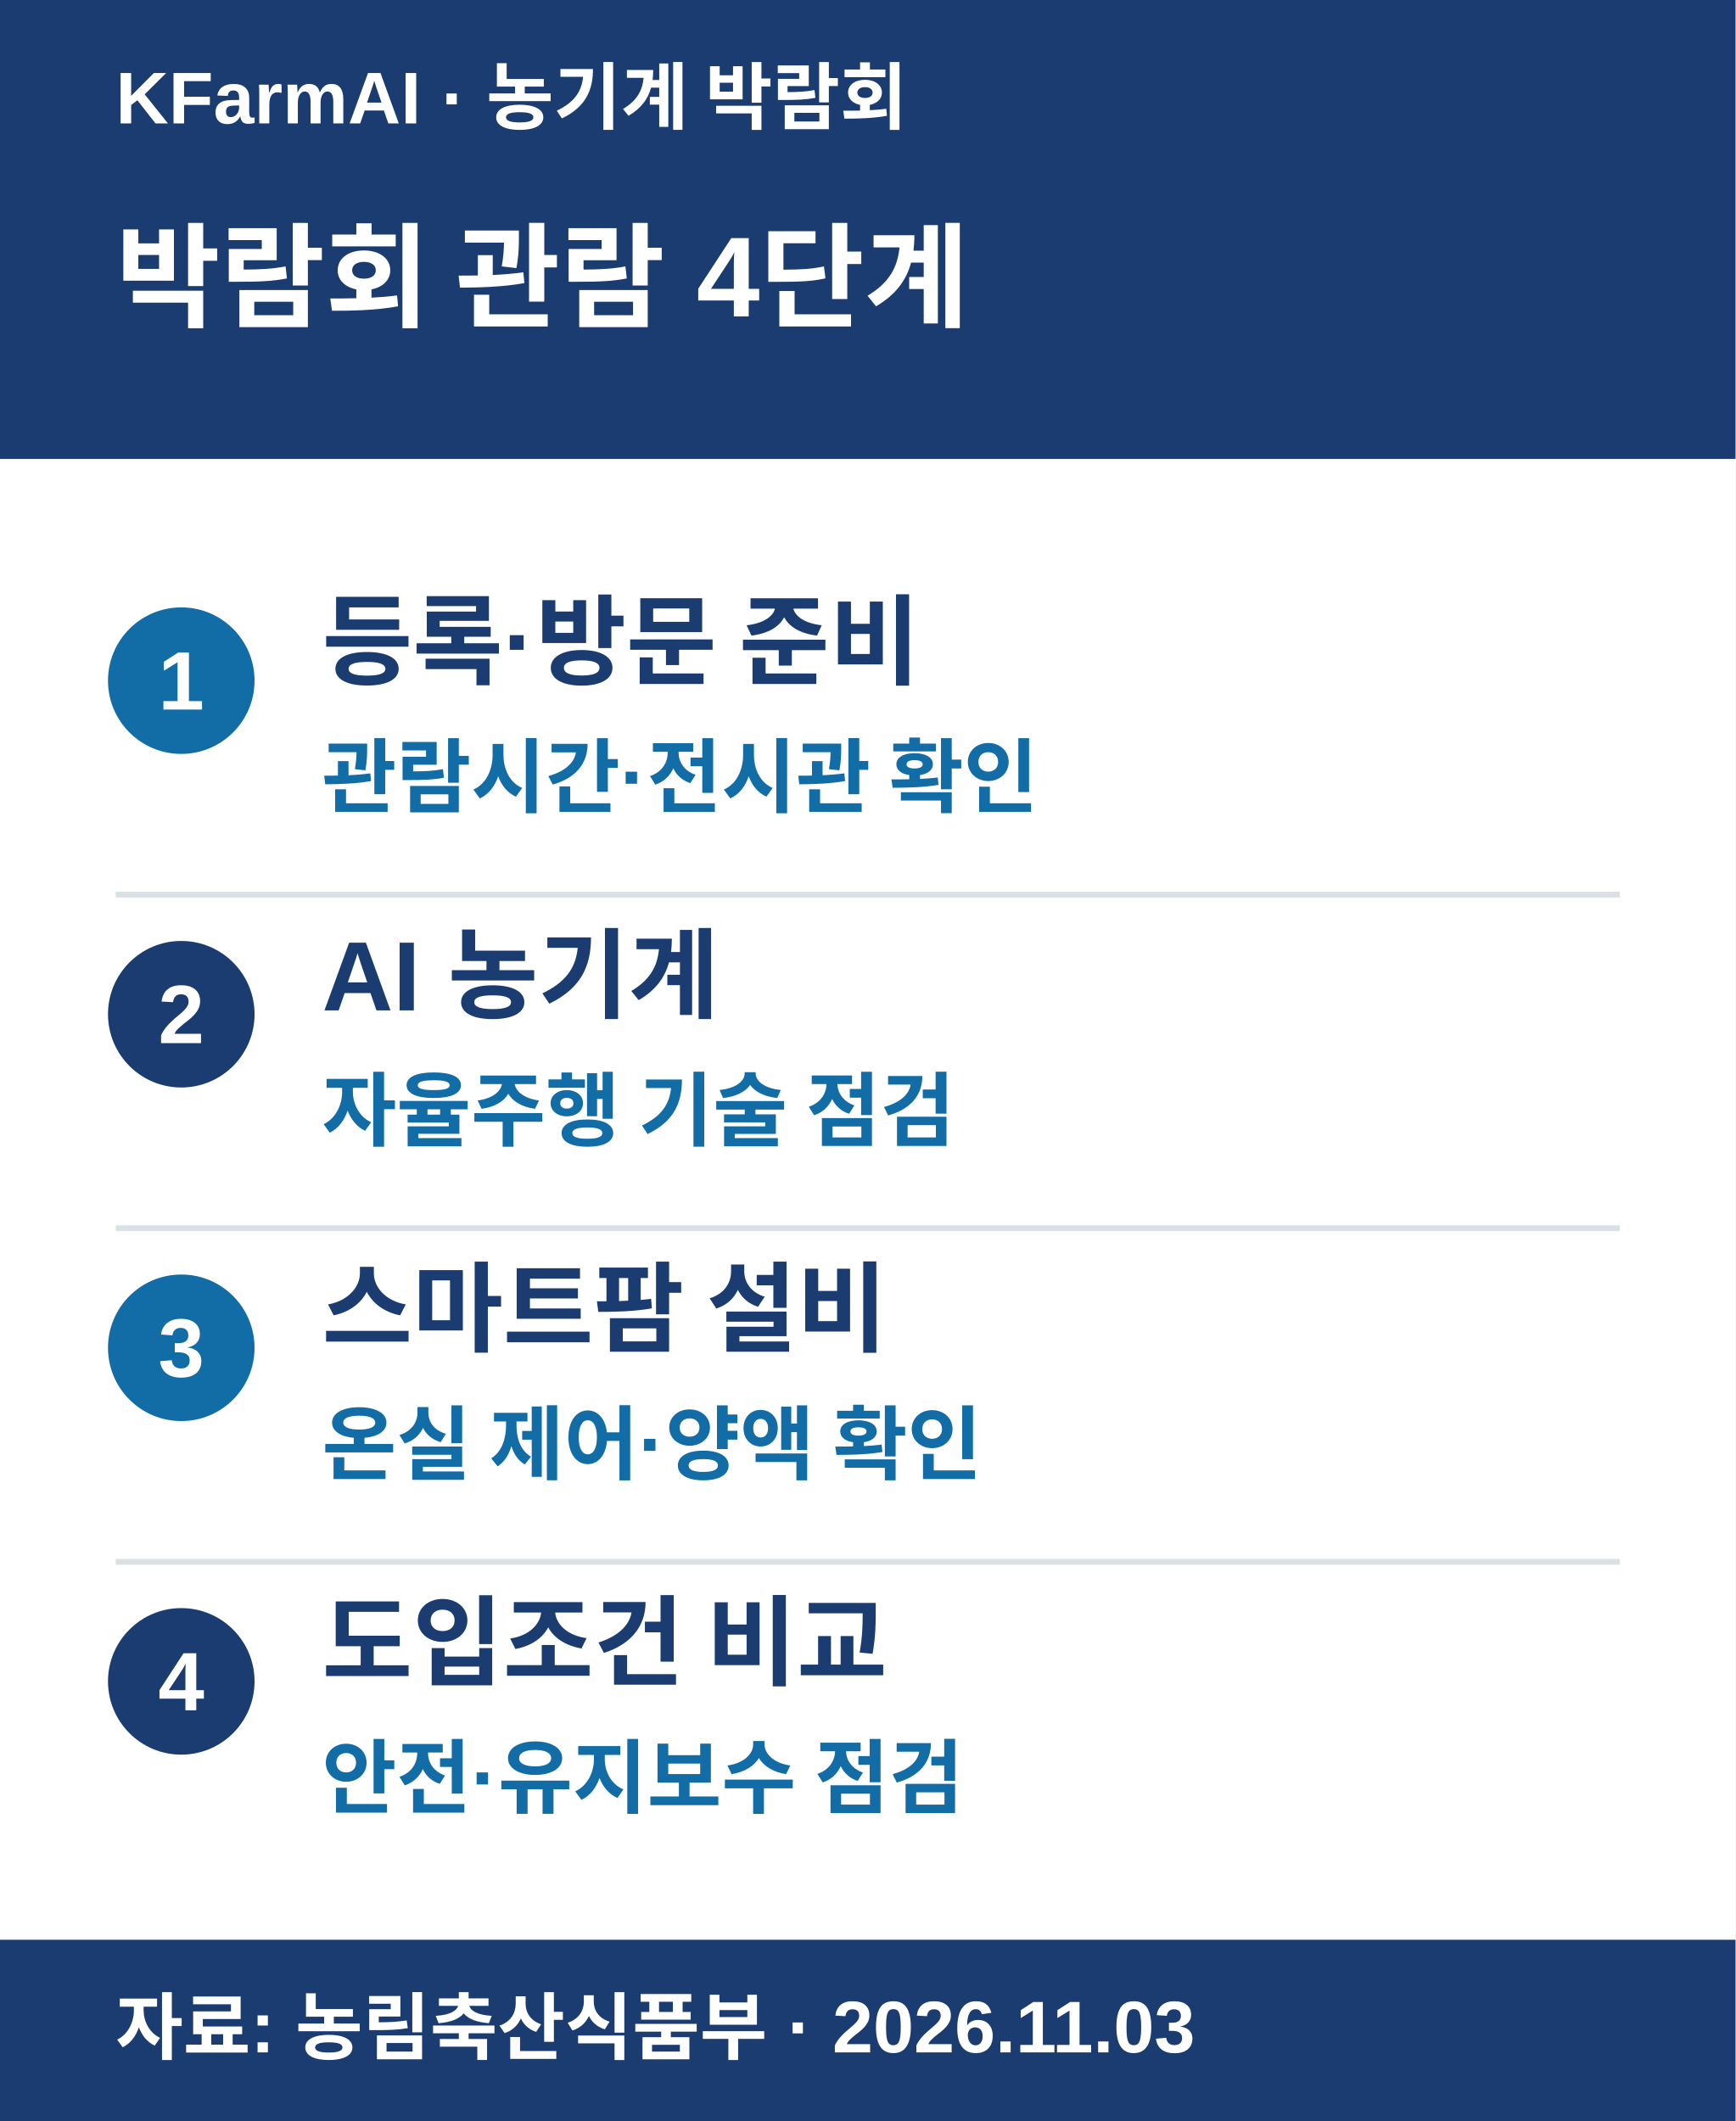
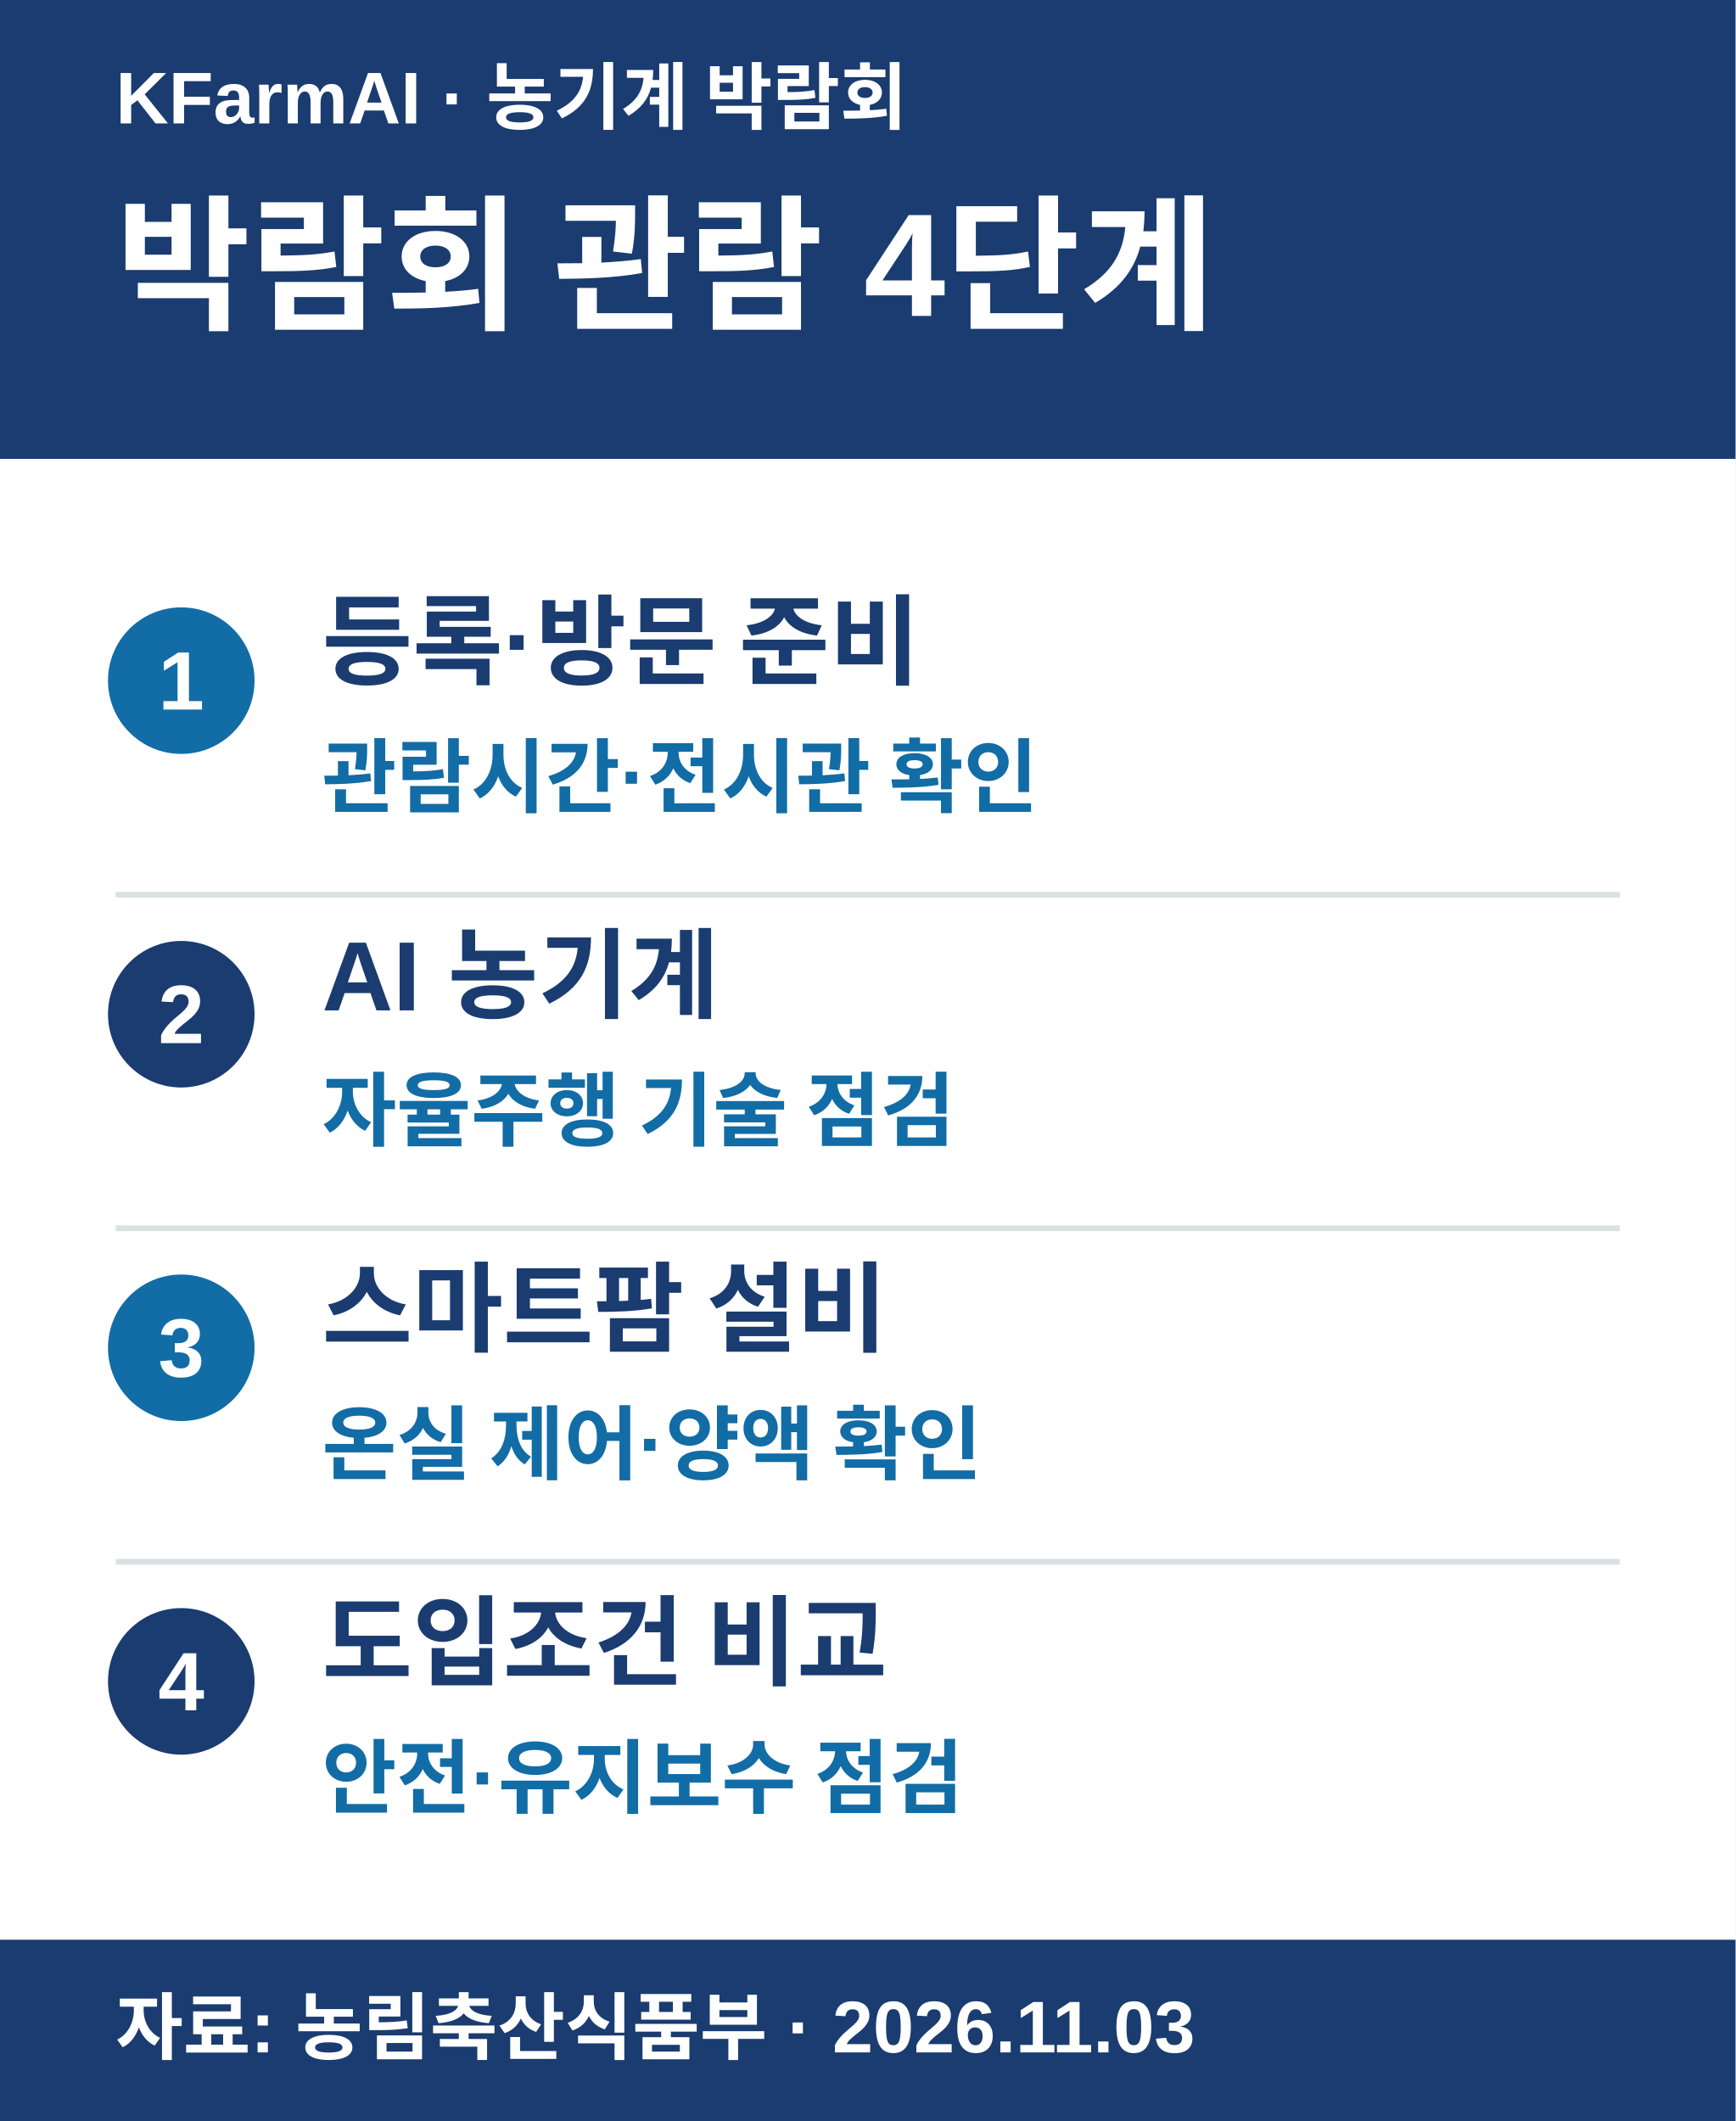
<svg xmlns="http://www.w3.org/2000/svg" width="900" height="1100" viewBox="0 0 900 1100" role="img" aria-labelledby="title desc">
  <g font-family="'Noto Sans KR','Malgun Gothic',Arial,sans-serif">
    <rect width="900" height="1100" fill="#ffffff" />
    <rect width="900" height="238" fill="#1A3C70" />
    <text x="60" y="64" fill="#ffffff" font-size="38" font-weight="630">KFarmAI  ·  농기계 박람회</text>
-     <text x="60" y="165" fill="#ffffff" font-size="59" font-weight="840">박람회 관람 4단계</text>
+     <text x="60" y="165" fill="#ffffff" font-size="76" font-weight="840">박람회 관람 4단계</text>
    <g transform="translate(0 68)">
      <circle cx="94" cy="285" r="38" fill="#126CA6" />
      <text x="94" y="300" fill="#ffffff" font-size="43" font-weight="850" text-anchor="middle">1</text>
      <text x="167" y="283" fill="#1A3C70" font-size="51" font-weight="825">등록·방문 준비</text>
      <text x="167" y="350" fill="#126CA6" font-size="42" font-weight="590">관람시간·전시관 확인</text>
      <path d="M60 396 H840" stroke="#D9E1E4" stroke-width="3" />
      <circle cx="94" cy="458" r="38" fill="#1A3C70" />
      <text x="94" y="473" fill="#ffffff" font-size="43" font-weight="850" text-anchor="middle">2</text>
      <text x="167" y="456" fill="#1A3C70" font-size="51" font-weight="825">AI 농기계</text>
      <text x="167" y="523" fill="#126CA6" font-size="42" font-weight="590">자율주행 기술 점검</text>
      <path d="M60 569 H840" stroke="#D9E1E4" stroke-width="3" />
      <circle cx="94" cy="631" r="38" fill="#126CA6" />
      <text x="94" y="646" fill="#ffffff" font-size="43" font-weight="850" text-anchor="middle">3</text>
      <text x="167" y="629" fill="#1A3C70" font-size="51" font-weight="825">스마트팜 설비</text>
      <text x="167" y="696" fill="#126CA6" font-size="42" font-weight="590">온실 제어·양액 확인</text>
      <path d="M60 742 H840" stroke="#D9E1E4" stroke-width="3" />
      <circle cx="94" cy="804" r="38" fill="#1A3C70" />
      <text x="94" y="819" fill="#ffffff" font-size="43" font-weight="850" text-anchor="middle">4</text>
      <text x="167" y="802" fill="#1A3C70" font-size="51" font-weight="825">도입조건 비교</text>
      <text x="167" y="869" fill="#126CA6" font-size="42" font-weight="590">안전·유지보수 점검</text>
    </g>
    <rect x="0" y="1006" width="900" height="94" fill="#1A3C70" />
    <text x="60" y="1065" fill="#ffffff" font-size="38" font-weight="620">자료: 농림축산식품부  ·  2026.11.03</text>
  </g>
</svg>
